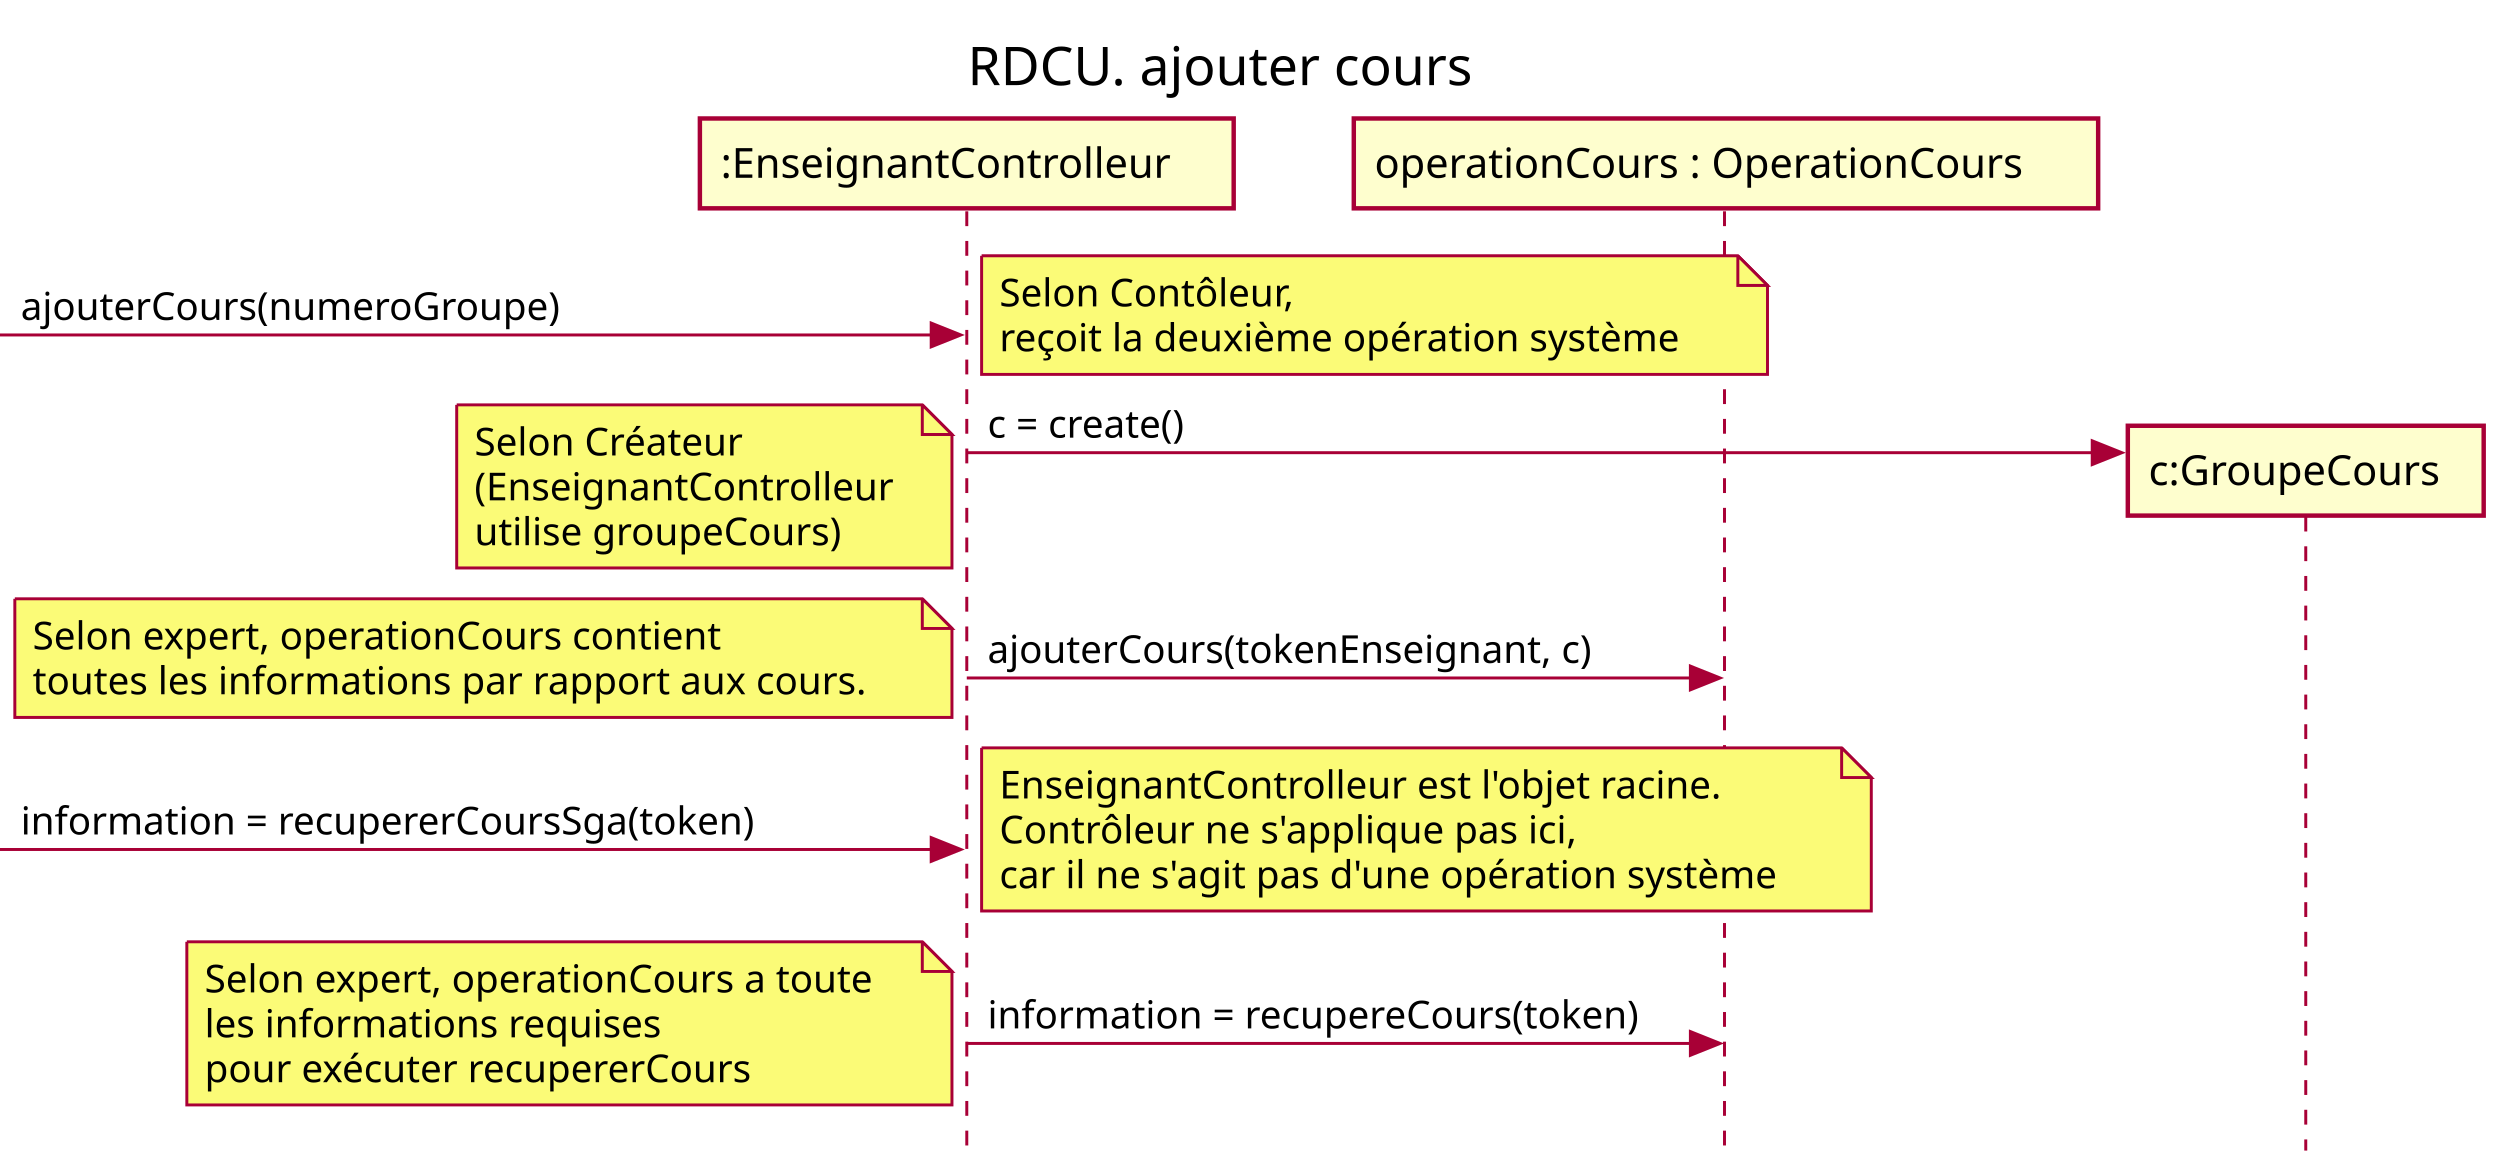
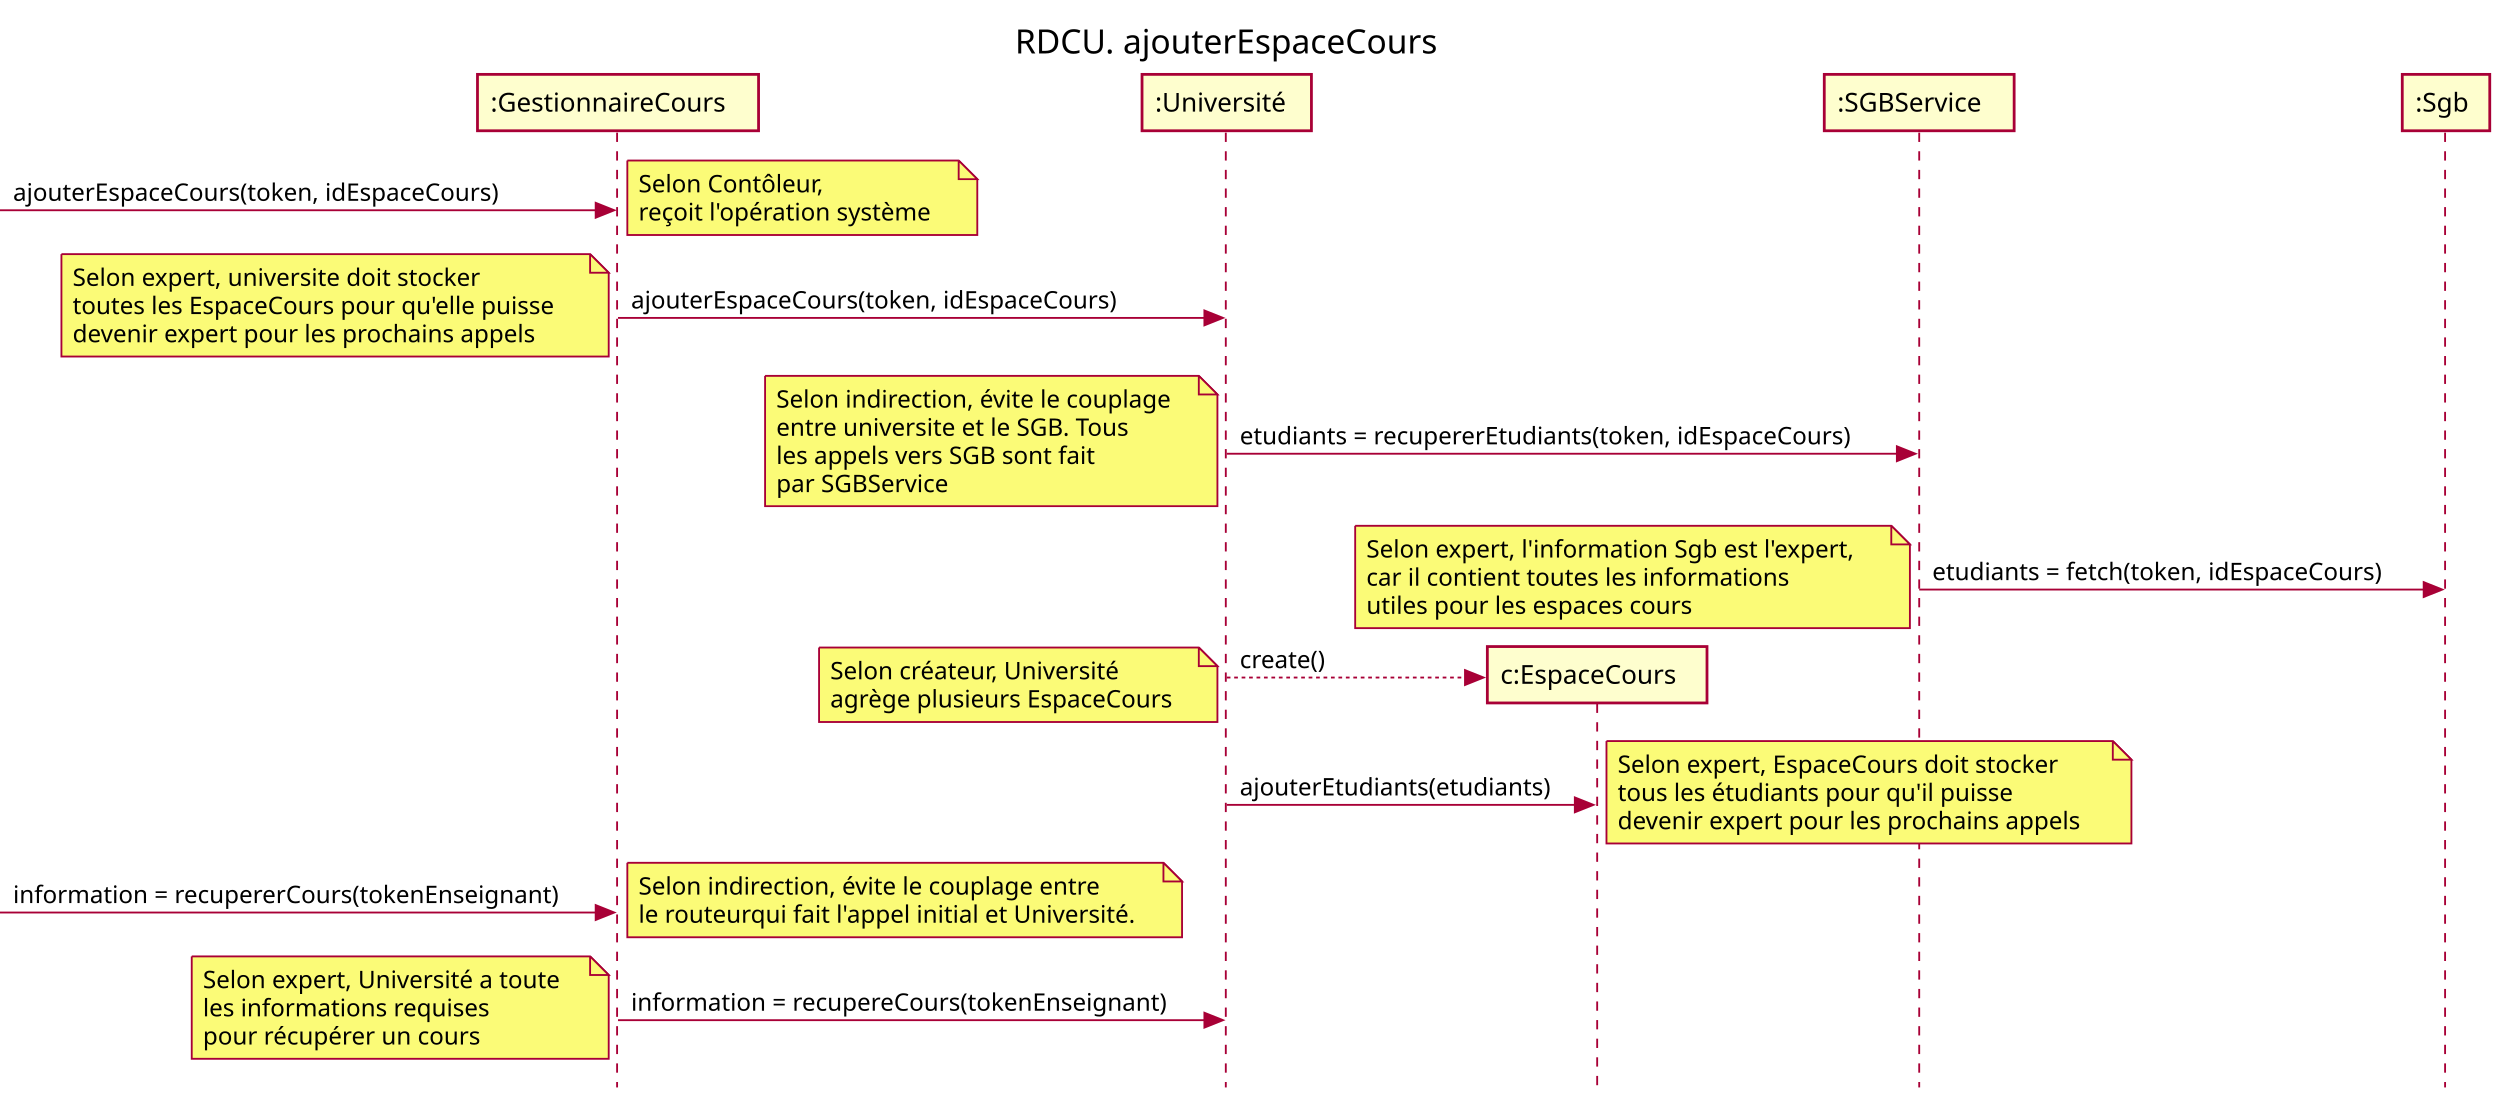
- <svg xmlns="http://www.w3.org/2000/svg" contentScriptType="application/ecmascript" contentStyleType="text/css" height="394px" preserveAspectRatio="none" style="width:843px;height:394px;background:#FFFFFF;" version="1.1" viewBox="0 0 843 394" width="843px" zoomAndPan="magnify">
+ <svg xmlns="http://www.w3.org/2000/svg" contentScriptType="application/ecmascript" contentStyleType="text/css" height="591px" preserveAspectRatio="none" style="width:1343px;height:591px;background:#FFFFFF;" version="1.1" viewBox="0 0 1343 591" width="1343px" zoomAndPan="magnify">
  <defs />
  <g>
-     <text fill="#000000" font-family="Verdana" font-size="18" lengthAdjust="spacing" textLength="190" x="326.25" y="28.708">RDCU. ajouter cours</text>
-     <line style="stroke:#A80036;stroke-width:1.0;stroke-dasharray:5.0,5.0;" x1="326" x2="326" y1="71.25" y2="387.977" />
-     <line style="stroke:#A80036;stroke-width:1.0;stroke-dasharray:5.0,5.0;" x1="581.5" x2="581.5" y1="71.25" y2="387.977" />
-     <line style="stroke:#A80036;stroke-width:1.0;stroke-dasharray:5.0,5.0;" x1="777.5" x2="777.5" y1="174.215" y2="387.977" />
-     <rect fill="#FEFECE" height="30.297" style="stroke:#A80036;stroke-width:1.5;" width="180" x="236" y="39.953" />
-     <text fill="#000000" font-family="Verdana" font-size="14" lengthAdjust="spacing" textLength="166" x="243" y="59.948">:EnseignantControlleur</text>
-     <rect fill="#FEFECE" height="30.297" style="stroke:#A80036;stroke-width:1.5;" width="251" x="456.5" y="39.953" />
-     <text fill="#000000" font-family="Verdana" font-size="14" lengthAdjust="spacing" textLength="237" x="463.5" y="59.948">operationCours : OperationCours</text>
-     <polygon fill="#A80036" points="314,108.949,324,112.949,314,116.949" style="stroke:#A80036;stroke-width:1.0;" />
-     <line style="stroke:#A80036;stroke-width:1.0;" x1="0" x2="320" y1="112.949" y2="112.949" />
-     <text fill="#000000" font-family="Verdana" font-size="13" lengthAdjust="spacing" textLength="189" x="7" y="107.883">ajouterCours(numeroGroupe)</text>
-     <path d="M331,86.25 L331,126.25 L596,126.25 L596,96.25 L586,86.25 L331,86.25 " fill="#FBFB77" style="stroke:#A80036;stroke-width:1.0;" />
-     <path d="M586,86.25 L586,96.25 L596,96.25 L586,86.25 " fill="#FBFB77" style="stroke:#A80036;stroke-width:1.0;" />
-     <text fill="#000000" font-family="Verdana" font-size="13" lengthAdjust="spacing" textLength="105" x="337" y="103.317">Selon Contôleur,</text>
-     <text fill="#000000" font-family="Verdana" font-size="13" lengthAdjust="spacing" textLength="244" x="337" y="118.45">reçoit la deuxième opération système</text>
-     <polygon fill="#A80036" points="705.5,148.648,715.5,152.648,705.5,156.648" style="stroke:#A80036;stroke-width:1.0;" />
-     <line style="stroke:#A80036;stroke-width:1.0;" x1="326" x2="711.5" y1="152.648" y2="152.648" />
-     <text fill="#000000" font-family="Verdana" font-size="13" lengthAdjust="spacing" textLength="76" x="333" y="147.583">c = create()</text>
-     <rect fill="#FEFECE" height="30.297" style="stroke:#A80036;stroke-width:1.5;" width="120" x="717.5" y="143.566" />
-     <text fill="#000000" font-family="Verdana" font-size="14" lengthAdjust="spacing" textLength="106" x="724.5" y="163.561">c:GroupeCours</text>
-     <path d="M154,136.516 L154,191.516 L321,191.516 L321,146.516 L311,136.516 L154,136.516 " fill="#FBFB77" style="stroke:#A80036;stroke-width:1.0;" />
-     <path d="M311,136.516 L311,146.516 L321,146.516 L311,136.516 " fill="#FBFB77" style="stroke:#A80036;stroke-width:1.0;" />
-     <text fill="#000000" font-family="Verdana" font-size="13" lengthAdjust="spacing" textLength="95" x="160" y="153.583">Selon Créateur</text>
-     <text fill="#000000" font-family="Verdana" font-size="13" lengthAdjust="spacing" textLength="146" x="160" y="168.715">(EnseignantControlleur</text>
-     <text fill="#000000" font-family="Verdana" font-size="13" lengthAdjust="spacing" textLength="128" x="160" y="183.848">utilise groupeCours)</text>
-     <polygon fill="#A80036" points="570,224.613,580,228.613,570,232.613" style="stroke:#A80036;stroke-width:1.0;" />
-     <line style="stroke:#A80036;stroke-width:1.0;" x1="326" x2="576" y1="228.613" y2="228.613" />
-     <text fill="#000000" font-family="Verdana" font-size="13" lengthAdjust="spacing" textLength="214" x="333" y="223.547">ajouterCours(tokenEnseignant, c)</text>
-     <path d="M5,201.914 L5,241.914 L321,241.914 L321,211.914 L311,201.914 L5,201.914 " fill="#FBFB77" style="stroke:#A80036;stroke-width:1.0;" />
-     <path d="M311,201.914 L311,211.914 L321,211.914 L311,201.914 " fill="#FBFB77" style="stroke:#A80036;stroke-width:1.0;" />
-     <text fill="#000000" font-family="Verdana" font-size="13" lengthAdjust="spacing" textLength="243" x="11" y="218.981">Selon expert, operationCours contient</text>
-     <text fill="#000000" font-family="Verdana" font-size="13" lengthAdjust="spacing" textLength="295" x="11" y="234.114">toutes les informations par rapport aux cours.</text>
-     <polygon fill="#A80036" points="314,282.445,324,286.445,314,290.445" style="stroke:#A80036;stroke-width:1.0;" />
-     <line style="stroke:#A80036;stroke-width:1.0;" x1="0" x2="320" y1="286.445" y2="286.445" />
-     <text fill="#000000" font-family="Verdana" font-size="13" lengthAdjust="spacing" textLength="261" x="7" y="281.379">information = recupererCoursSga(token)</text>
-     <path d="M331,252.18 L331,307.18 L631,307.18 L631,262.18 L621,252.18 L331,252.18 " fill="#FBFB77" style="stroke:#A80036;stroke-width:1.0;" />
-     <path d="M621,252.18 L621,262.18 L631,262.18 L621,252.18 " fill="#FBFB77" style="stroke:#A80036;stroke-width:1.0;" />
-     <text fill="#000000" font-family="Verdana" font-size="13" lengthAdjust="spacing" textLength="254" x="337" y="269.247">EnseignantControlleur est l'objet racine.</text>
-     <text fill="#000000" font-family="Verdana" font-size="13" lengthAdjust="spacing" textLength="203" x="337" y="284.379">Contrôleur ne s'applique pas ici,</text>
-     <text fill="#000000" font-family="Verdana" font-size="13" lengthAdjust="spacing" textLength="279" x="337" y="299.512">car il ne s'agit pas d'une opération système</text>
-     <polygon fill="#A80036" points="570,347.844,580,351.844,570,355.844" style="stroke:#A80036;stroke-width:1.0;" />
-     <line style="stroke:#A80036;stroke-width:1.0;" x1="326" x2="576" y1="351.844" y2="351.844" />
-     <text fill="#000000" font-family="Verdana" font-size="13" lengthAdjust="spacing" textLength="232" x="333" y="346.778">information = recupereCours(token)</text>
-     <path d="M63,317.578 L63,372.578 L321,372.578 L321,327.578 L311,317.578 L63,317.578 " fill="#FBFB77" style="stroke:#A80036;stroke-width:1.0;" />
-     <path d="M311,317.578 L311,327.578 L321,327.578 L311,317.578 " fill="#FBFB77" style="stroke:#A80036;stroke-width:1.0;" />
-     <text fill="#000000" font-family="Verdana" font-size="13" lengthAdjust="spacing" textLength="237" x="69" y="334.645">Selon expert, operationCours a toute</text>
-     <text fill="#000000" font-family="Verdana" font-size="13" lengthAdjust="spacing" textLength="161" x="69" y="349.778">les informations requises</text>
-     <text fill="#000000" font-family="Verdana" font-size="13" lengthAdjust="spacing" textLength="193" x="69" y="364.911">pour exécuter recupererCours</text>
+     <text fill="#000000" font-family="Verdana" font-size="18" lengthAdjust="spacing" textLength="252" x="545.25" y="28.708">RDCU. ajouterEspaceCours</text>
+     <line style="stroke:#A80036;stroke-width:1.0;stroke-dasharray:5.0,5.0;" x1="331.5" x2="331.5" y1="71.25" y2="584.172" />
+     <line style="stroke:#A80036;stroke-width:1.0;stroke-dasharray:5.0,5.0;" x1="658.5" x2="658.5" y1="71.25" y2="584.172" />
+     <line style="stroke:#A80036;stroke-width:1.0;stroke-dasharray:5.0,5.0;" x1="858" x2="858" y1="377.977" y2="584.172" />
+     <line style="stroke:#A80036;stroke-width:1.0;stroke-dasharray:5.0,5.0;" x1="1031" x2="1031" y1="71.25" y2="584.172" />
+     <line style="stroke:#A80036;stroke-width:1.0;stroke-dasharray:5.0,5.0;" x1="1313.5" x2="1313.5" y1="71.25" y2="584.172" />
+     <rect fill="#FEFECE" height="30.297" style="stroke:#A80036;stroke-width:1.5;" width="151" x="256.5" y="39.953" />
+     <text fill="#000000" font-family="Verdana" font-size="14" lengthAdjust="spacing" textLength="137" x="263.5" y="59.948">:GestionnaireCours</text>
+     <rect fill="#FEFECE" height="30.297" style="stroke:#A80036;stroke-width:1.5;" width="91" x="613.5" y="39.953" />
+     <text fill="#000000" font-family="Verdana" font-size="14" lengthAdjust="spacing" textLength="77" x="620.5" y="59.948">:Université</text>
+     <rect fill="#FEFECE" height="30.297" style="stroke:#A80036;stroke-width:1.5;" width="102" x="980" y="39.953" />
+     <text fill="#000000" font-family="Verdana" font-size="14" lengthAdjust="spacing" textLength="88" x="987" y="59.948">:SGBService</text>
+     <rect fill="#FEFECE" height="30.297" style="stroke:#A80036;stroke-width:1.5;" width="47" x="1290.5" y="39.953" />
+     <text fill="#000000" font-family="Verdana" font-size="14" lengthAdjust="spacing" textLength="33" x="1297.5" y="59.948">:Sgb</text>
+     <polygon fill="#A80036" points="320,108.949,330,112.949,320,116.949" style="stroke:#A80036;stroke-width:1.0;" />
+     <line style="stroke:#A80036;stroke-width:1.0;" x1="0" x2="326" y1="112.949" y2="112.949" />
+     <text fill="#000000" font-family="Verdana" font-size="13" lengthAdjust="spacing" textLength="276" x="7" y="107.883">ajouterEspaceCours(token, idEspaceCours)</text>
+     <path d="M337,86.25 L337,126.25 L525,126.25 L525,96.25 L515,86.25 L337,86.25 " fill="#FBFB77" style="stroke:#A80036;stroke-width:1.0;" />
+     <path d="M515,86.25 L515,96.25 L525,96.25 L515,86.25 " fill="#FBFB77" style="stroke:#A80036;stroke-width:1.0;" />
+     <text fill="#000000" font-family="Verdana" font-size="13" lengthAdjust="spacing" textLength="105" x="343" y="103.317">Selon Contôleur,</text>
+     <text fill="#000000" font-family="Verdana" font-size="13" lengthAdjust="spacing" textLength="167" x="343" y="118.45">reçoit l'opération système</text>
+     <polygon fill="#A80036" points="647,166.781,657,170.781,647,174.781" style="stroke:#A80036;stroke-width:1.0;" />
+     <line style="stroke:#A80036;stroke-width:1.0;" x1="332" x2="653" y1="170.781" y2="170.781" />
+     <text fill="#000000" font-family="Verdana" font-size="13" lengthAdjust="spacing" textLength="276" x="339" y="165.715">ajouterEspaceCours(token, idEspaceCours)</text>
+     <path d="M33,136.516 L33,191.516 L327,191.516 L327,146.516 L317,136.516 L33,136.516 " fill="#FBFB77" style="stroke:#A80036;stroke-width:1.0;" />
+     <path d="M317,136.516 L317,146.516 L327,146.516 L317,136.516 " fill="#FBFB77" style="stroke:#A80036;stroke-width:1.0;" />
+     <text fill="#000000" font-family="Verdana" font-size="13" lengthAdjust="spacing" textLength="231" x="39" y="153.583">Selon expert, universite doit stocker</text>
+     <text fill="#000000" font-family="Verdana" font-size="13" lengthAdjust="spacing" textLength="273" x="39" y="168.715">toutes les EspaceCours pour qu'elle puisse</text>
+     <text fill="#000000" font-family="Verdana" font-size="13" lengthAdjust="spacing" textLength="261" x="39" y="183.848">devenir expert pour les prochains appels</text>
+     <polygon fill="#A80036" points="1019,239.746,1029,243.746,1019,247.746" style="stroke:#A80036;stroke-width:1.0;" />
+     <line style="stroke:#A80036;stroke-width:1.0;" x1="659" x2="1025" y1="243.746" y2="243.746" />
+     <text fill="#000000" font-family="Verdana" font-size="13" lengthAdjust="spacing" textLength="348" x="666" y="238.68">etudiants = recupererEtudiants(token, idEspaceCours)</text>
+     <path d="M411,201.914 L411,271.914 L654,271.914 L654,211.914 L644,201.914 L411,201.914 " fill="#FBFB77" style="stroke:#A80036;stroke-width:1.0;" />
+     <path d="M644,201.914 L644,211.914 L654,211.914 L644,201.914 " fill="#FBFB77" style="stroke:#A80036;stroke-width:1.0;" />
+     <text fill="#000000" font-family="Verdana" font-size="13" lengthAdjust="spacing" textLength="222" x="417" y="218.981">Selon indirection, évite le couplage</text>
+     <text fill="#000000" font-family="Verdana" font-size="13" lengthAdjust="spacing" textLength="202" x="417" y="234.114">entre universite et le SGB. Tous</text>
+     <text fill="#000000" font-family="Verdana" font-size="13" lengthAdjust="spacing" textLength="183" x="417" y="249.247">les appels vers SGB sont fait</text>
+     <text fill="#000000" font-family="Verdana" font-size="13" lengthAdjust="spacing" textLength="98" x="417" y="264.379">par SGBService</text>
+     <polygon fill="#A80036" points="1302,312.711,1312,316.711,1302,320.711" style="stroke:#A80036;stroke-width:1.0;" />
+     <line style="stroke:#A80036;stroke-width:1.0;" x1="1031" x2="1308" y1="316.711" y2="316.711" />
+     <text fill="#000000" font-family="Verdana" font-size="13" lengthAdjust="spacing" textLength="259" x="1038" y="311.645">etudiants = fetch(token, idEspaceCours)</text>
+     <path d="M728,282.445 L728,337.445 L1026,337.445 L1026,292.445 L1016,282.445 L728,282.445 " fill="#FBFB77" style="stroke:#A80036;stroke-width:1.0;" />
+     <path d="M1016,282.445 L1016,292.445 L1026,292.445 L1016,282.445 " fill="#FBFB77" style="stroke:#A80036;stroke-width:1.0;" />
+     <text fill="#000000" font-family="Verdana" font-size="13" lengthAdjust="spacing" textLength="277" x="734" y="299.512">Selon expert, l'information Sgb est l'expert,</text>
+     <text fill="#000000" font-family="Verdana" font-size="13" lengthAdjust="spacing" textLength="238" x="734" y="314.645">car il contient toutes les informations</text>
+     <text fill="#000000" font-family="Verdana" font-size="13" lengthAdjust="spacing" textLength="185" x="734" y="329.778">utiles pour les espaces cours</text>
+     <polygon fill="#A80036" points="787,359.977,797,363.977,787,367.977" style="stroke:#A80036;stroke-width:1.0;" />
+     <line style="stroke:#A80036;stroke-width:1.0;stroke-dasharray:2.0,2.0;" x1="659" x2="793" y1="363.977" y2="363.977" />
+     <text fill="#000000" font-family="Verdana" font-size="13" lengthAdjust="spacing" textLength="51" x="666" y="358.911">create()</text>
+     <rect fill="#FEFECE" height="30.297" style="stroke:#A80036;stroke-width:1.5;" width="118" x="799" y="347.328" />
+     <text fill="#000000" font-family="Verdana" font-size="14" lengthAdjust="spacing" textLength="104" x="806" y="367.323">c:EspaceCours</text>
+     <path d="M440,347.844 L440,387.844 L654,387.844 L654,357.844 L644,347.844 L440,347.844 " fill="#FBFB77" style="stroke:#A80036;stroke-width:1.0;" />
+     <path d="M644,347.844 L644,357.844 L654,357.844 L644,347.844 " fill="#FBFB77" style="stroke:#A80036;stroke-width:1.0;" />
+     <text fill="#000000" font-family="Verdana" font-size="13" lengthAdjust="spacing" textLength="165" x="446" y="364.911">Selon créateur, Université</text>
+     <text fill="#000000" font-family="Verdana" font-size="13" lengthAdjust="spacing" textLength="193" x="446" y="380.043">agrège plusieurs EspaceCours</text>
+     <polygon fill="#A80036" points="846,428.375,856,432.375,846,436.375" style="stroke:#A80036;stroke-width:1.0;" />
+     <line style="stroke:#A80036;stroke-width:1.0;" x1="659" x2="852" y1="432.375" y2="432.375" />
+     <text fill="#000000" font-family="Verdana" font-size="13" lengthAdjust="spacing" textLength="175" x="666" y="427.309">ajouterEtudiants(etudiants)</text>
+     <path d="M863,398.109 L863,453.109 L1145,453.109 L1145,408.109 L1135,398.109 L863,398.109 " fill="#FBFB77" style="stroke:#A80036;stroke-width:1.0;" />
+     <path d="M1135,398.109 L1135,408.109 L1145,408.109 L1135,398.109 " fill="#FBFB77" style="stroke:#A80036;stroke-width:1.0;" />
+     <text fill="#000000" font-family="Verdana" font-size="13" lengthAdjust="spacing" textLength="251" x="869" y="415.176">Selon expert, EspaceCours doit stocker</text>
+     <text fill="#000000" font-family="Verdana" font-size="13" lengthAdjust="spacing" textLength="221" x="869" y="430.309">tous les étudiants pour qu'il puisse</text>
+     <text fill="#000000" font-family="Verdana" font-size="13" lengthAdjust="spacing" textLength="261" x="869" y="445.442">devenir expert pour les prochains appels</text>
+     <polygon fill="#A80036" points="320,486.207,330,490.207,320,494.207" style="stroke:#A80036;stroke-width:1.0;" />
+     <line style="stroke:#A80036;stroke-width:1.0;" x1="0" x2="326" y1="490.207" y2="490.207" />
+     <text fill="#000000" font-family="Verdana" font-size="13" lengthAdjust="spacing" textLength="308" x="7" y="485.141">information = recupererCours(tokenEnseignant)</text>
+     <path d="M337,463.508 L337,503.508 L635,503.508 L635,473.508 L625,463.508 L337,463.508 " fill="#FBFB77" style="stroke:#A80036;stroke-width:1.0;" />
+     <path d="M625,463.508 L625,473.508 L635,473.508 L625,463.508 " fill="#FBFB77" style="stroke:#A80036;stroke-width:1.0;" />
+     <text fill="#000000" font-family="Verdana" font-size="13" lengthAdjust="spacing" textLength="260" x="343" y="480.575">Selon indirection, évite le couplage entre</text>
+     <text fill="#000000" font-family="Verdana" font-size="13" lengthAdjust="spacing" textLength="277" x="343" y="495.707">le routeurqui fait l'appel initial et Université.</text>
+     <polygon fill="#A80036" points="647,544.039,657,548.039,647,552.039" style="stroke:#A80036;stroke-width:1.0;" />
+     <line style="stroke:#A80036;stroke-width:1.0;" x1="332" x2="653" y1="548.039" y2="548.039" />
+     <text fill="#000000" font-family="Verdana" font-size="13" lengthAdjust="spacing" textLength="303" x="339" y="542.973">information = recupereCours(tokenEnseignant)</text>
+     <path d="M103,513.773 L103,568.773 L327,568.773 L327,523.773 L317,513.773 L103,513.773 " fill="#FBFB77" style="stroke:#A80036;stroke-width:1.0;" />
+     <path d="M317,513.773 L317,523.773 L327,523.773 L317,513.773 " fill="#FBFB77" style="stroke:#A80036;stroke-width:1.0;" />
+     <text fill="#000000" font-family="Verdana" font-size="13" lengthAdjust="spacing" textLength="203" x="109" y="530.84">Selon expert, Université a toute</text>
+     <text fill="#000000" font-family="Verdana" font-size="13" lengthAdjust="spacing" textLength="161" x="109" y="545.973">les informations requises</text>
+     <text fill="#000000" font-family="Verdana" font-size="13" lengthAdjust="spacing" textLength="154" x="109" y="561.106">pour récupérer un cours</text>
  </g>
</svg>
